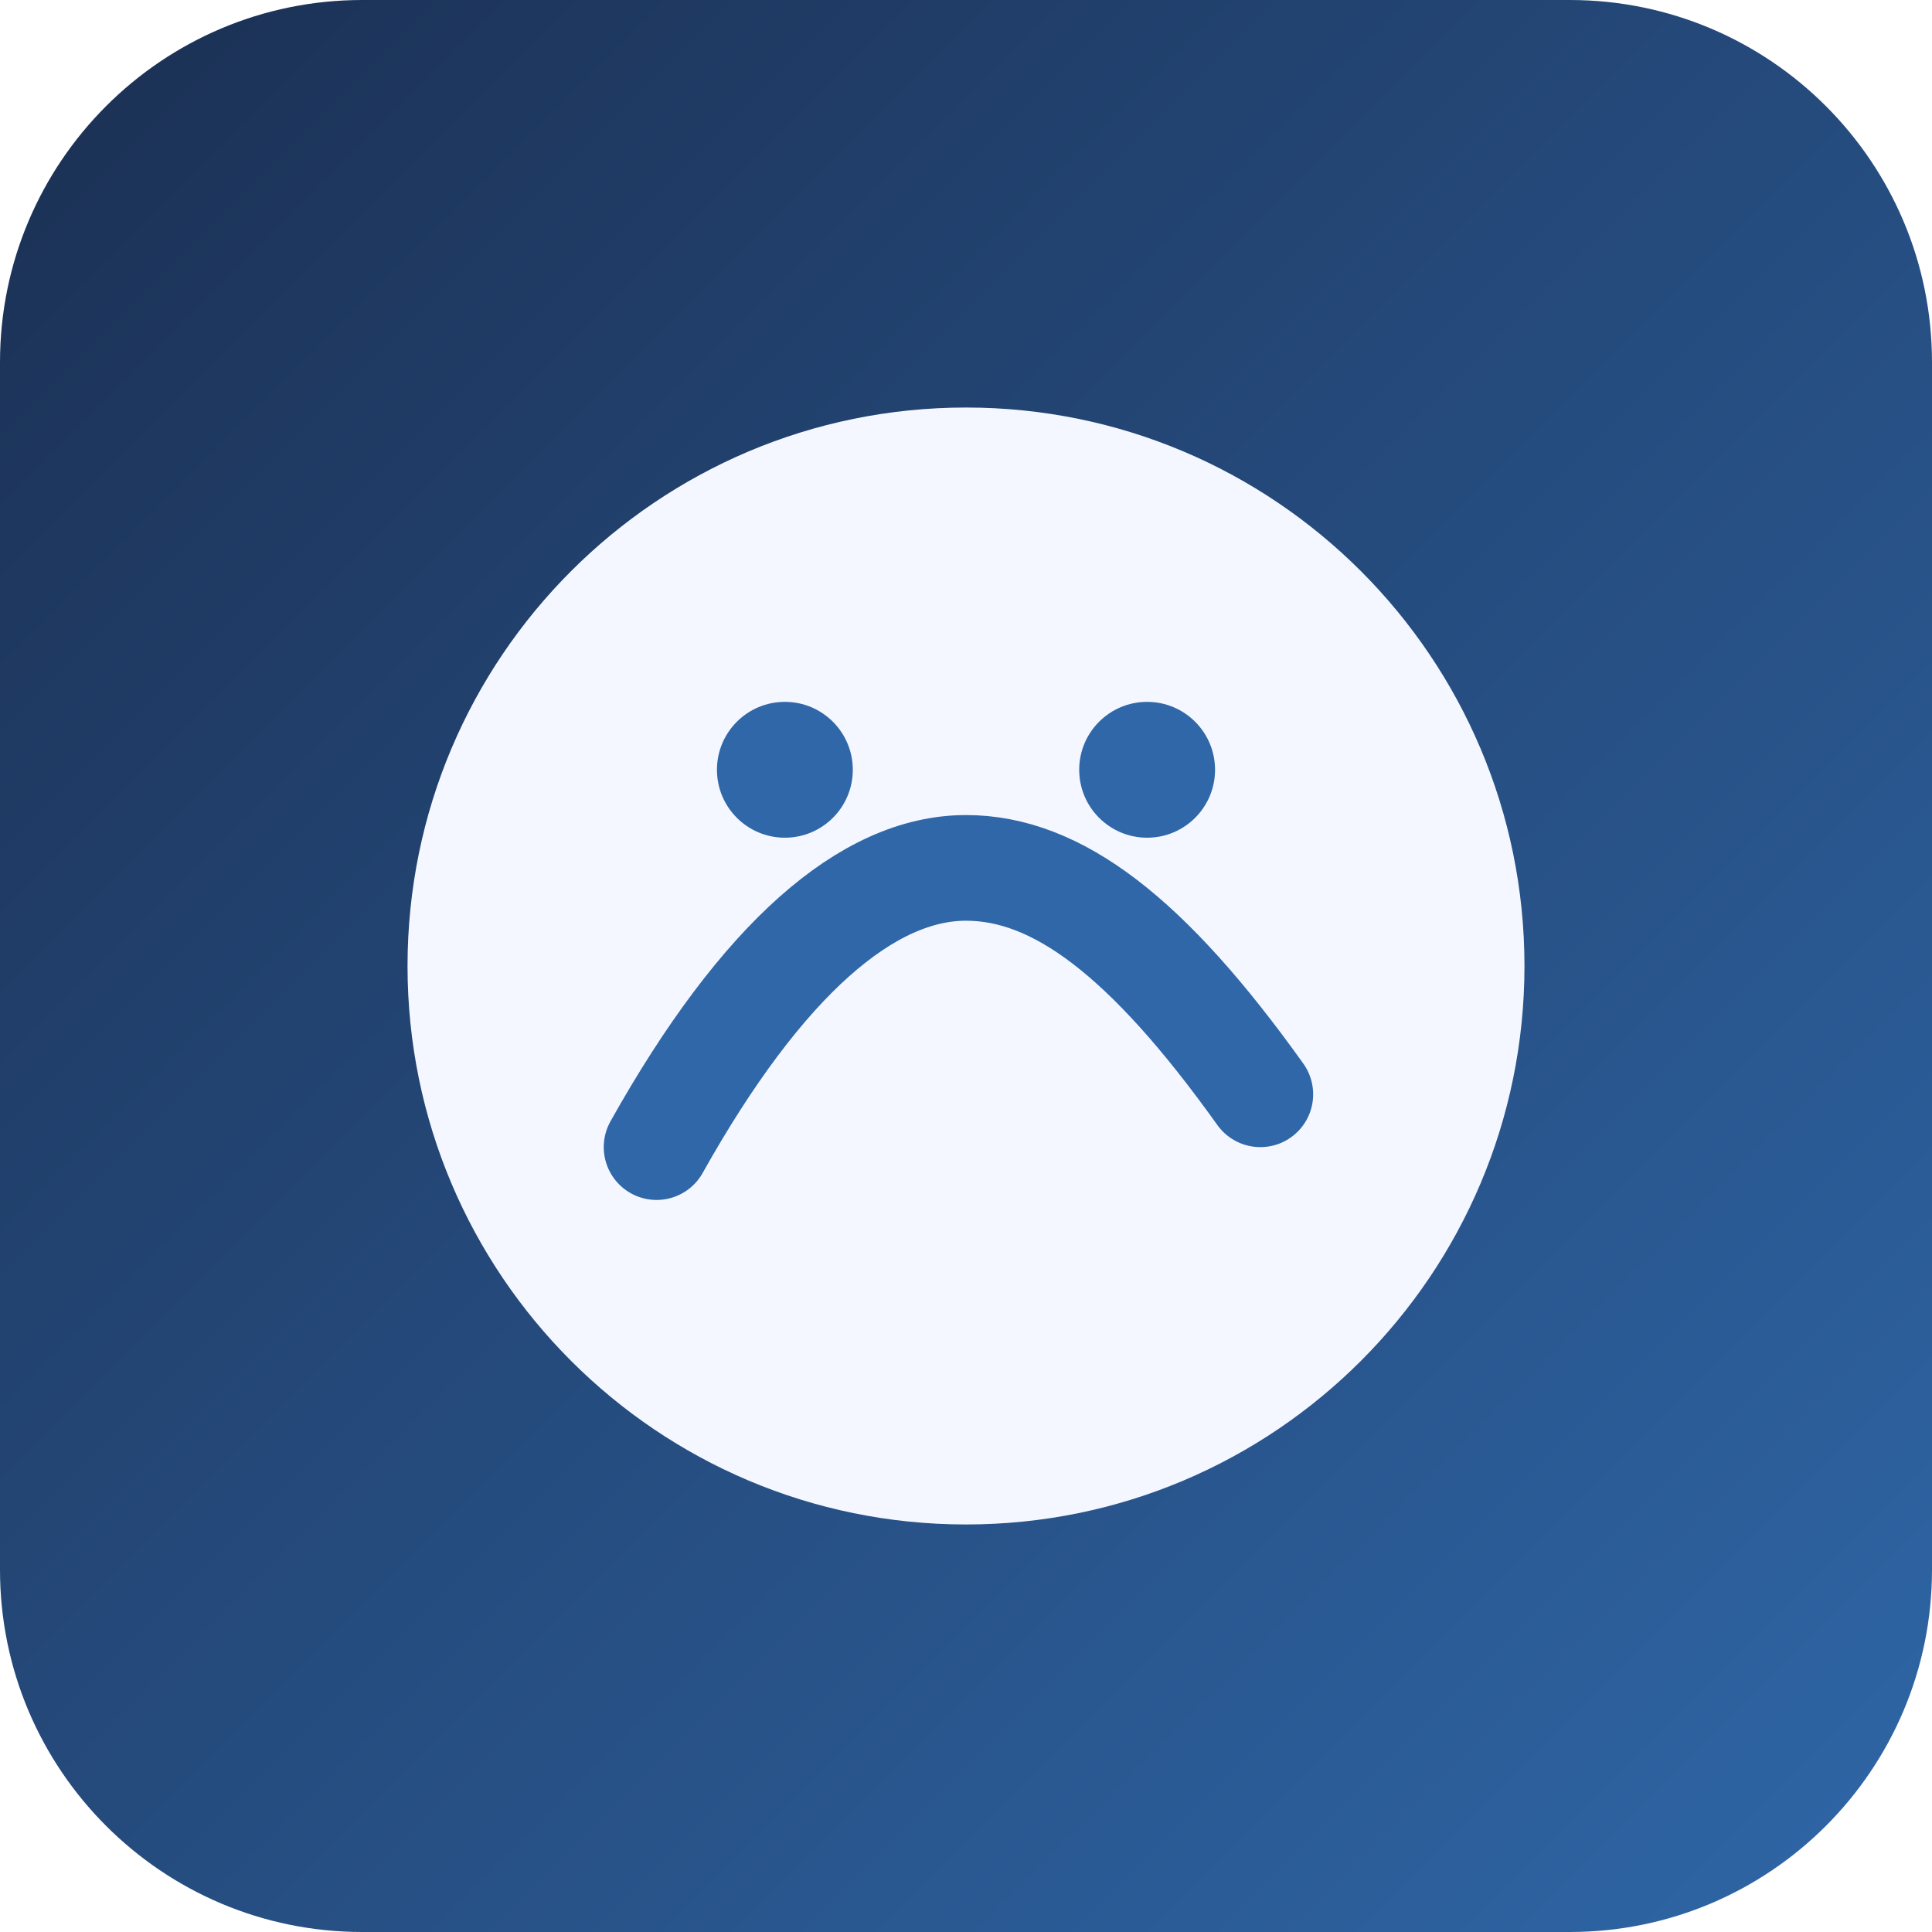
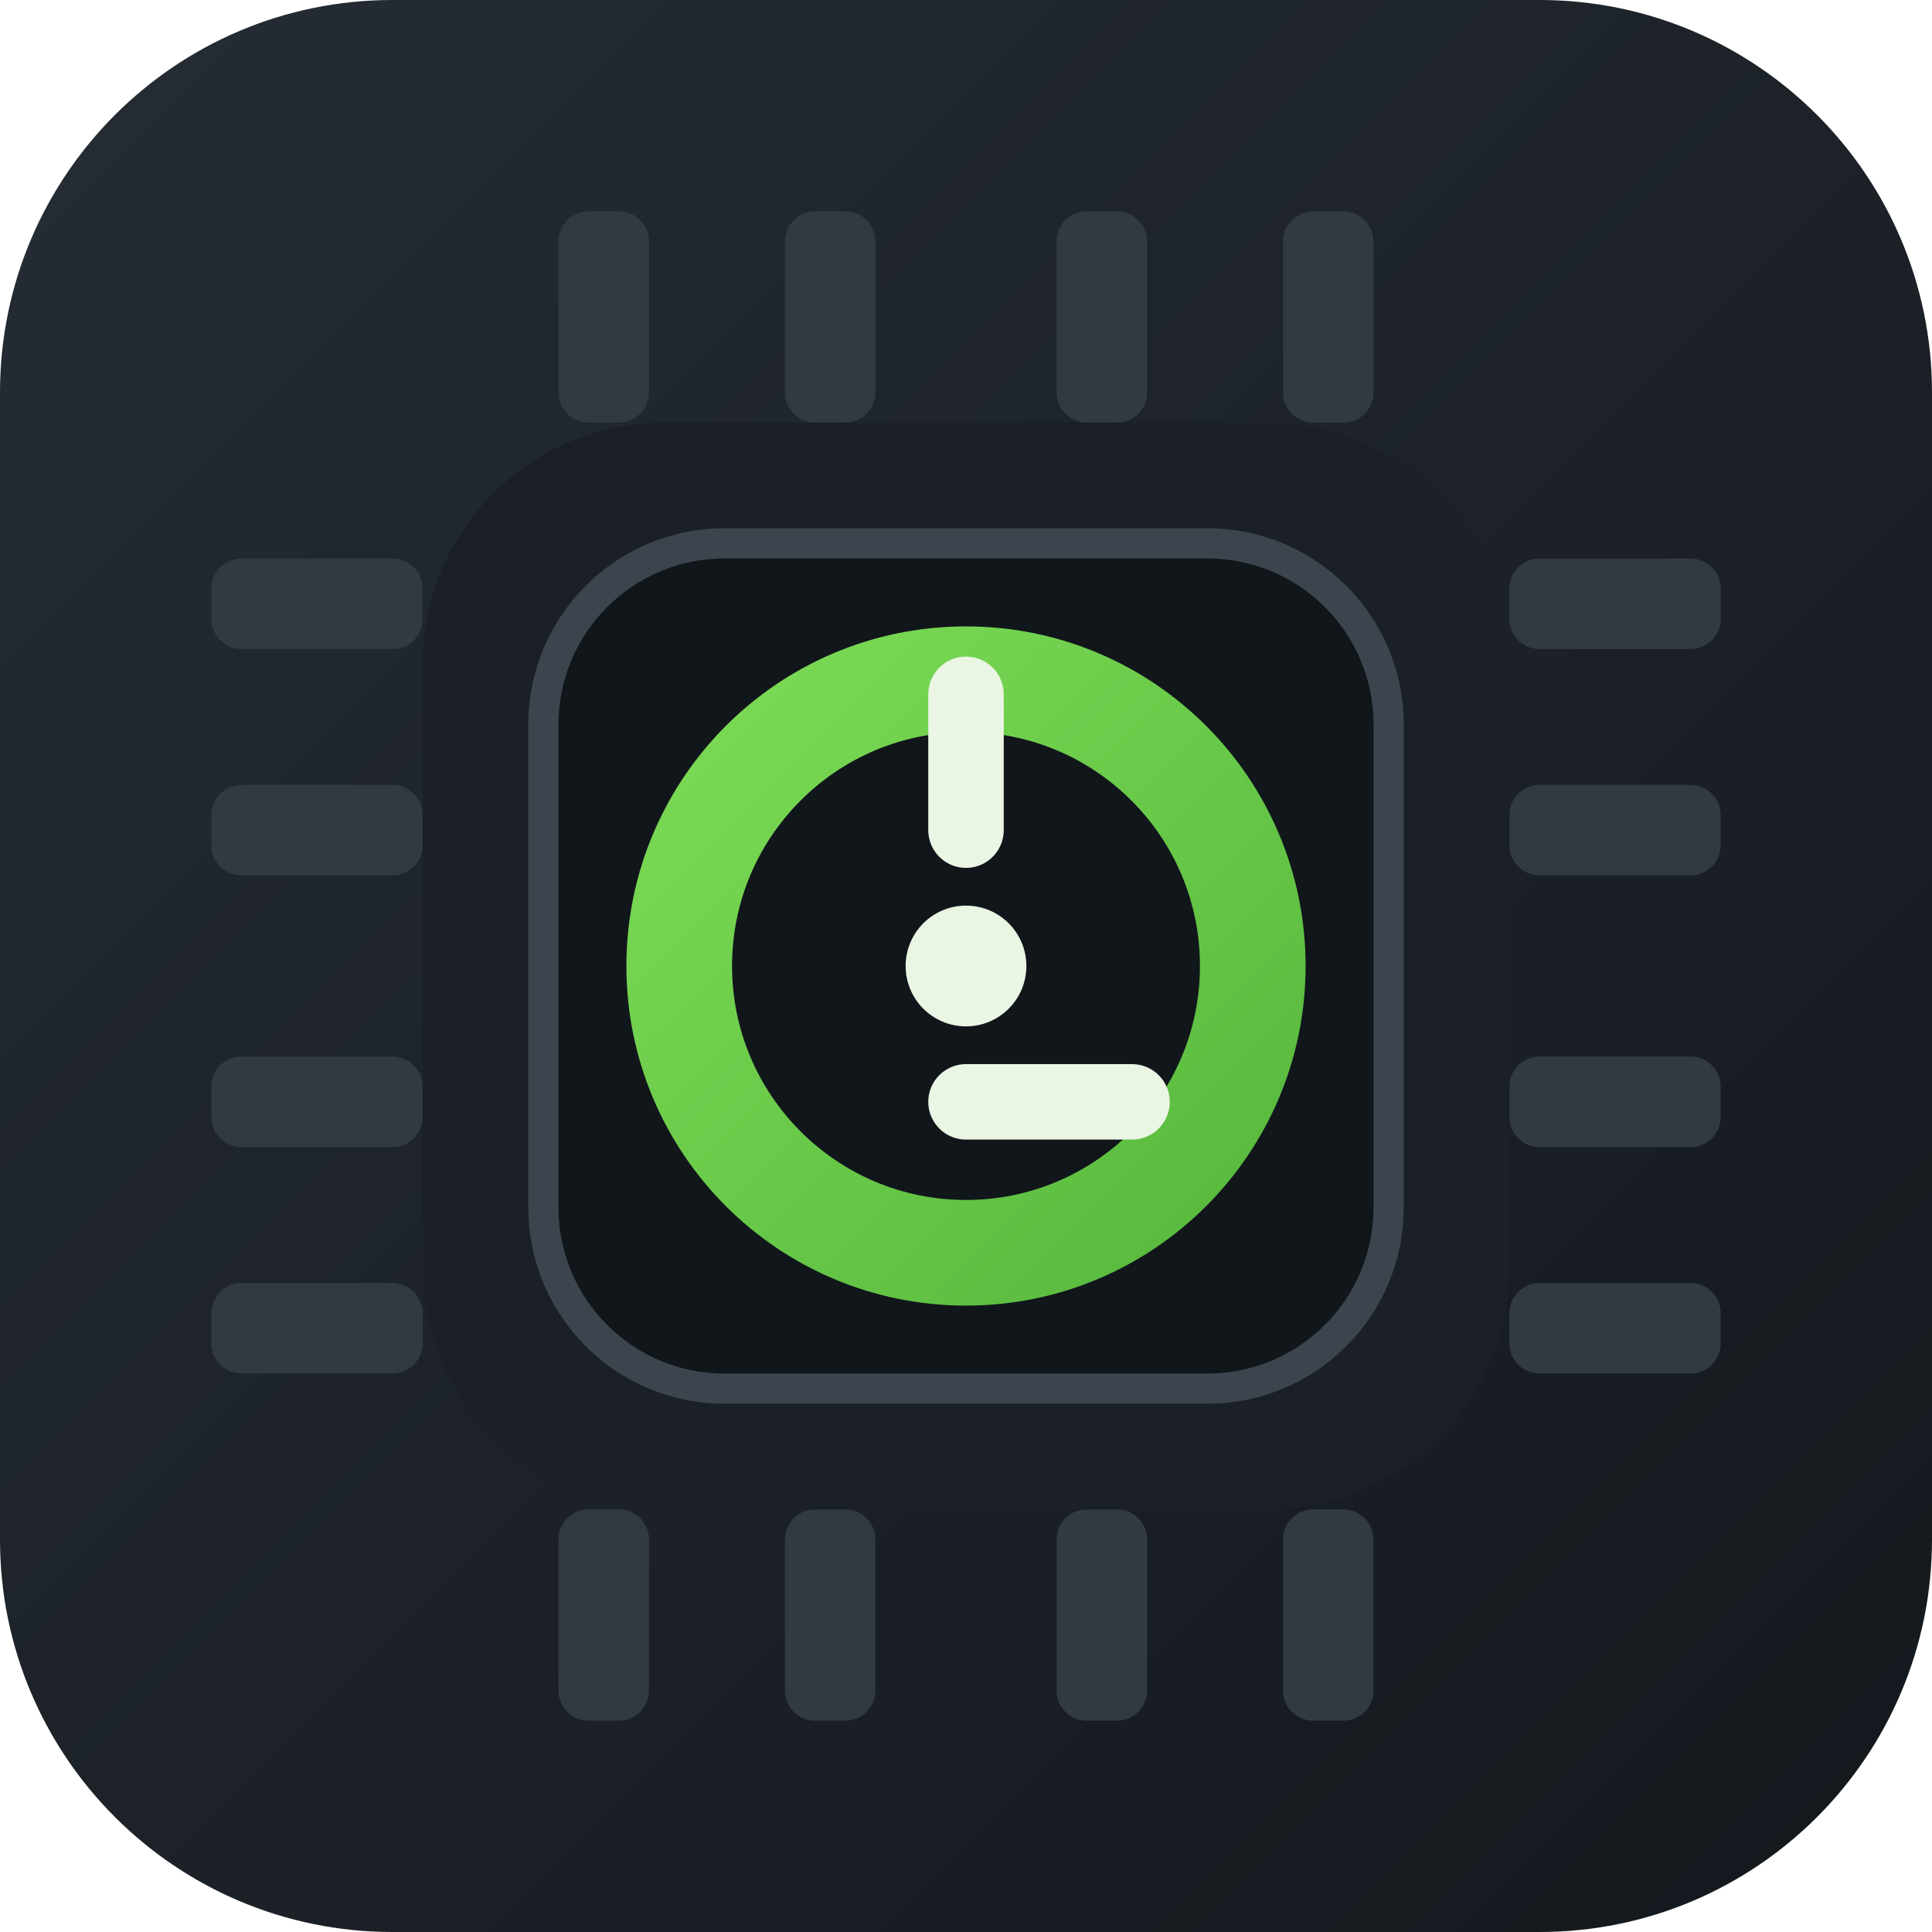
<svg xmlns="http://www.w3.org/2000/svg" width="256" height="256" viewBox="0 0 256 256" role="img" aria-label="ro-Control icon">
  <defs>
-     <linearGradient id="g" x1="0" y1="0" x2="1" y2="1">
-       <stop offset="0%" stop-color="#1b2f52" />
-       <stop offset="100%" stop-color="#2f67a8" />
+     <linearGradient id="bg" x1="0" y1="0" x2="1" y2="1">
+       <stop offset="0%" stop-color="#252C33" />
+       <stop offset="100%" stop-color="#13181D" />
+     </linearGradient>
+     <linearGradient id="core" x1="0" y1="0" x2="1" y2="1">
+       <stop offset="0%" stop-color="#7CDB55" />
+       <stop offset="100%" stop-color="#57B83D" />
    </linearGradient>
  </defs>
-   <rect width="256" height="256" rx="48" fill="url(#g)" />
-   <circle cx="128" cy="128" r="74" fill="#f4f7ff" />
-   <path d="M87 152c14-25 28-37 41-37 12 0 24 9 39 30" fill="none" stroke="#2f67a8" stroke-width="14" stroke-linecap="round" />
-   <circle cx="104" cy="102" r="9" fill="#2f67a8" />
-   <circle cx="152" cy="102" r="9" fill="#2f67a8" />
+   <rect width="256" height="256" rx="52" fill="url(#bg)" />
+   <g fill="#313941">
+     <rect x="74" y="28" width="12" height="28" rx="4" />
+     <rect x="104" y="28" width="12" height="28" rx="4" />
+     <rect x="140" y="28" width="12" height="28" rx="4" />
+     <rect x="170" y="28" width="12" height="28" rx="4" />
+     <rect x="74" y="200" width="12" height="28" rx="4" />
+     <rect x="104" y="200" width="12" height="28" rx="4" />
+     <rect x="140" y="200" width="12" height="28" rx="4" />
+     <rect x="170" y="200" width="12" height="28" rx="4" />
+     <rect x="28" y="74" width="28" height="12" rx="4" />
+     <rect x="28" y="104" width="28" height="12" rx="4" />
+     <rect x="28" y="140" width="28" height="12" rx="4" />
+     <rect x="28" y="170" width="28" height="12" rx="4" />
+     <rect x="200" y="74" width="28" height="12" rx="4" />
+     <rect x="200" y="104" width="28" height="12" rx="4" />
+     <rect x="200" y="140" width="28" height="12" rx="4" />
+     <rect x="200" y="170" width="28" height="12" rx="4" />
+   </g>
+   <rect x="56" y="56" width="144" height="144" rx="32" fill="#1A2026" />
+   <rect x="72" y="72" width="112" height="112" rx="24" fill="#11161B" stroke="#3C454E" stroke-width="4" />
+   <circle cx="128" cy="128" r="38" fill="none" stroke="url(#core)" stroke-width="14" />
+   <path d="M128 92v18" stroke="#EAF5E4" stroke-width="10" stroke-linecap="round" />
+   <path d="M128 146h22" stroke="#EAF5E4" stroke-width="10" stroke-linecap="round" />
+   <circle cx="128" cy="128" r="8" fill="#EAF5E4" />
</svg>
